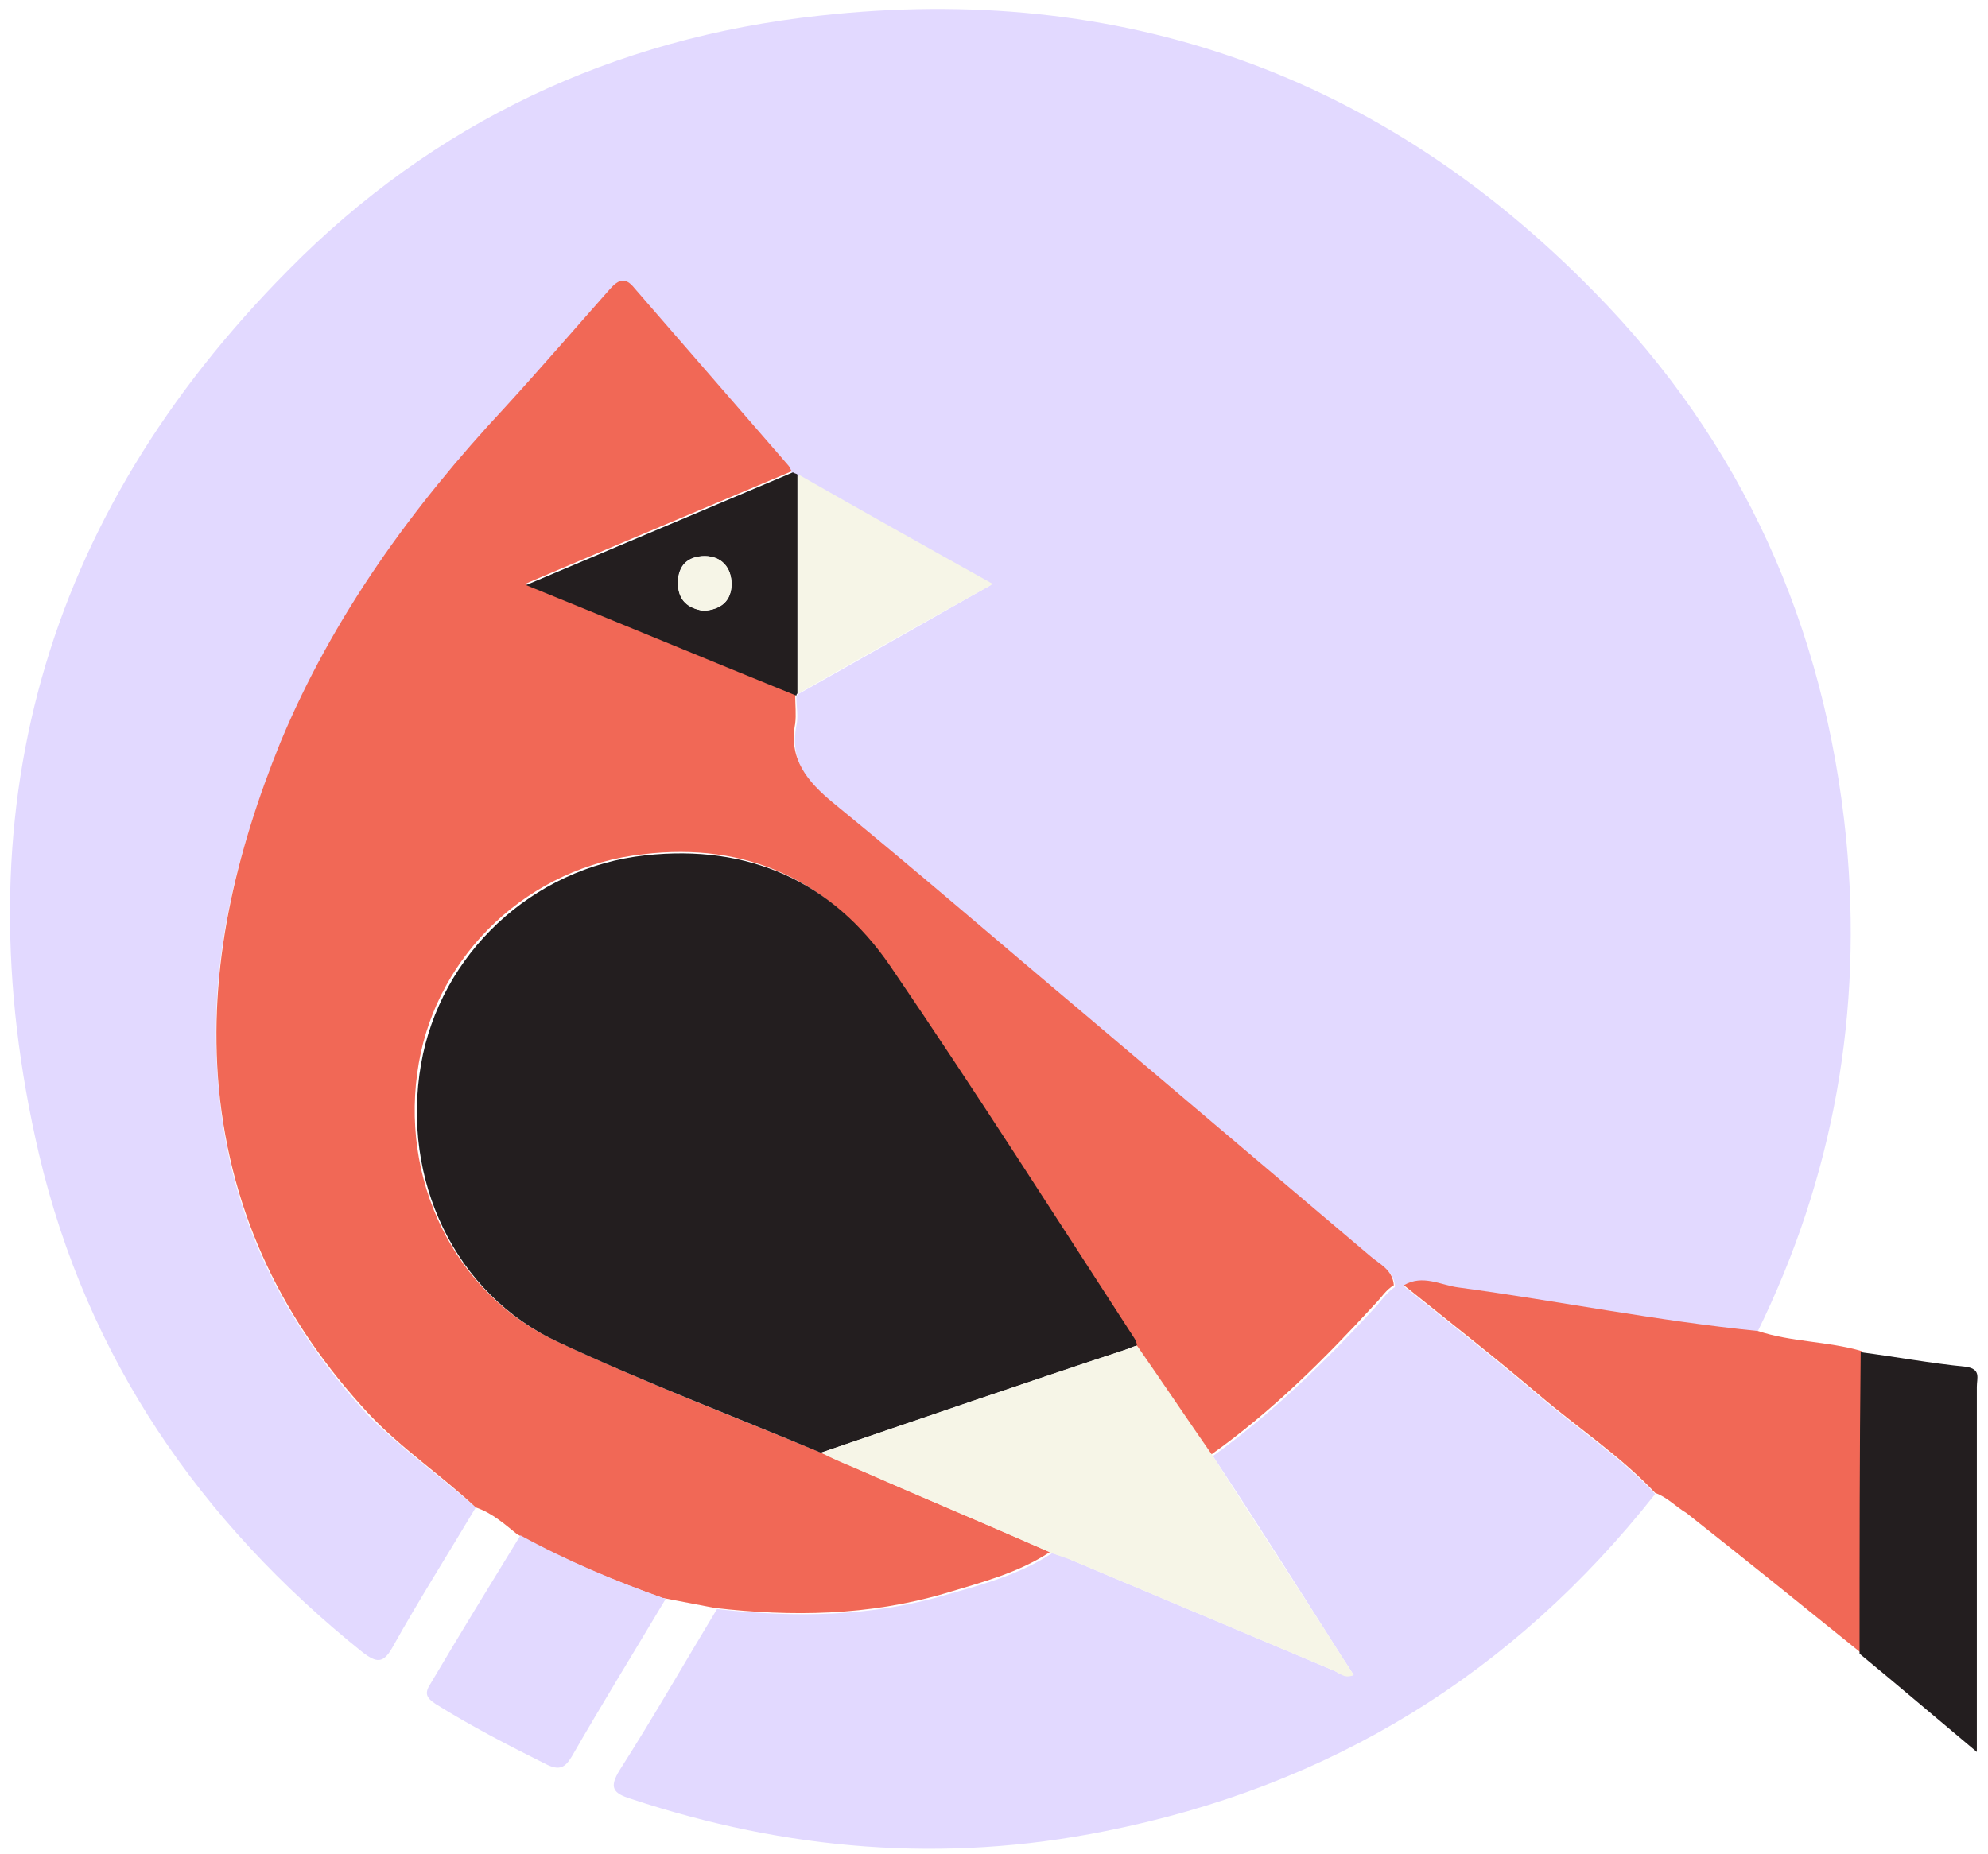
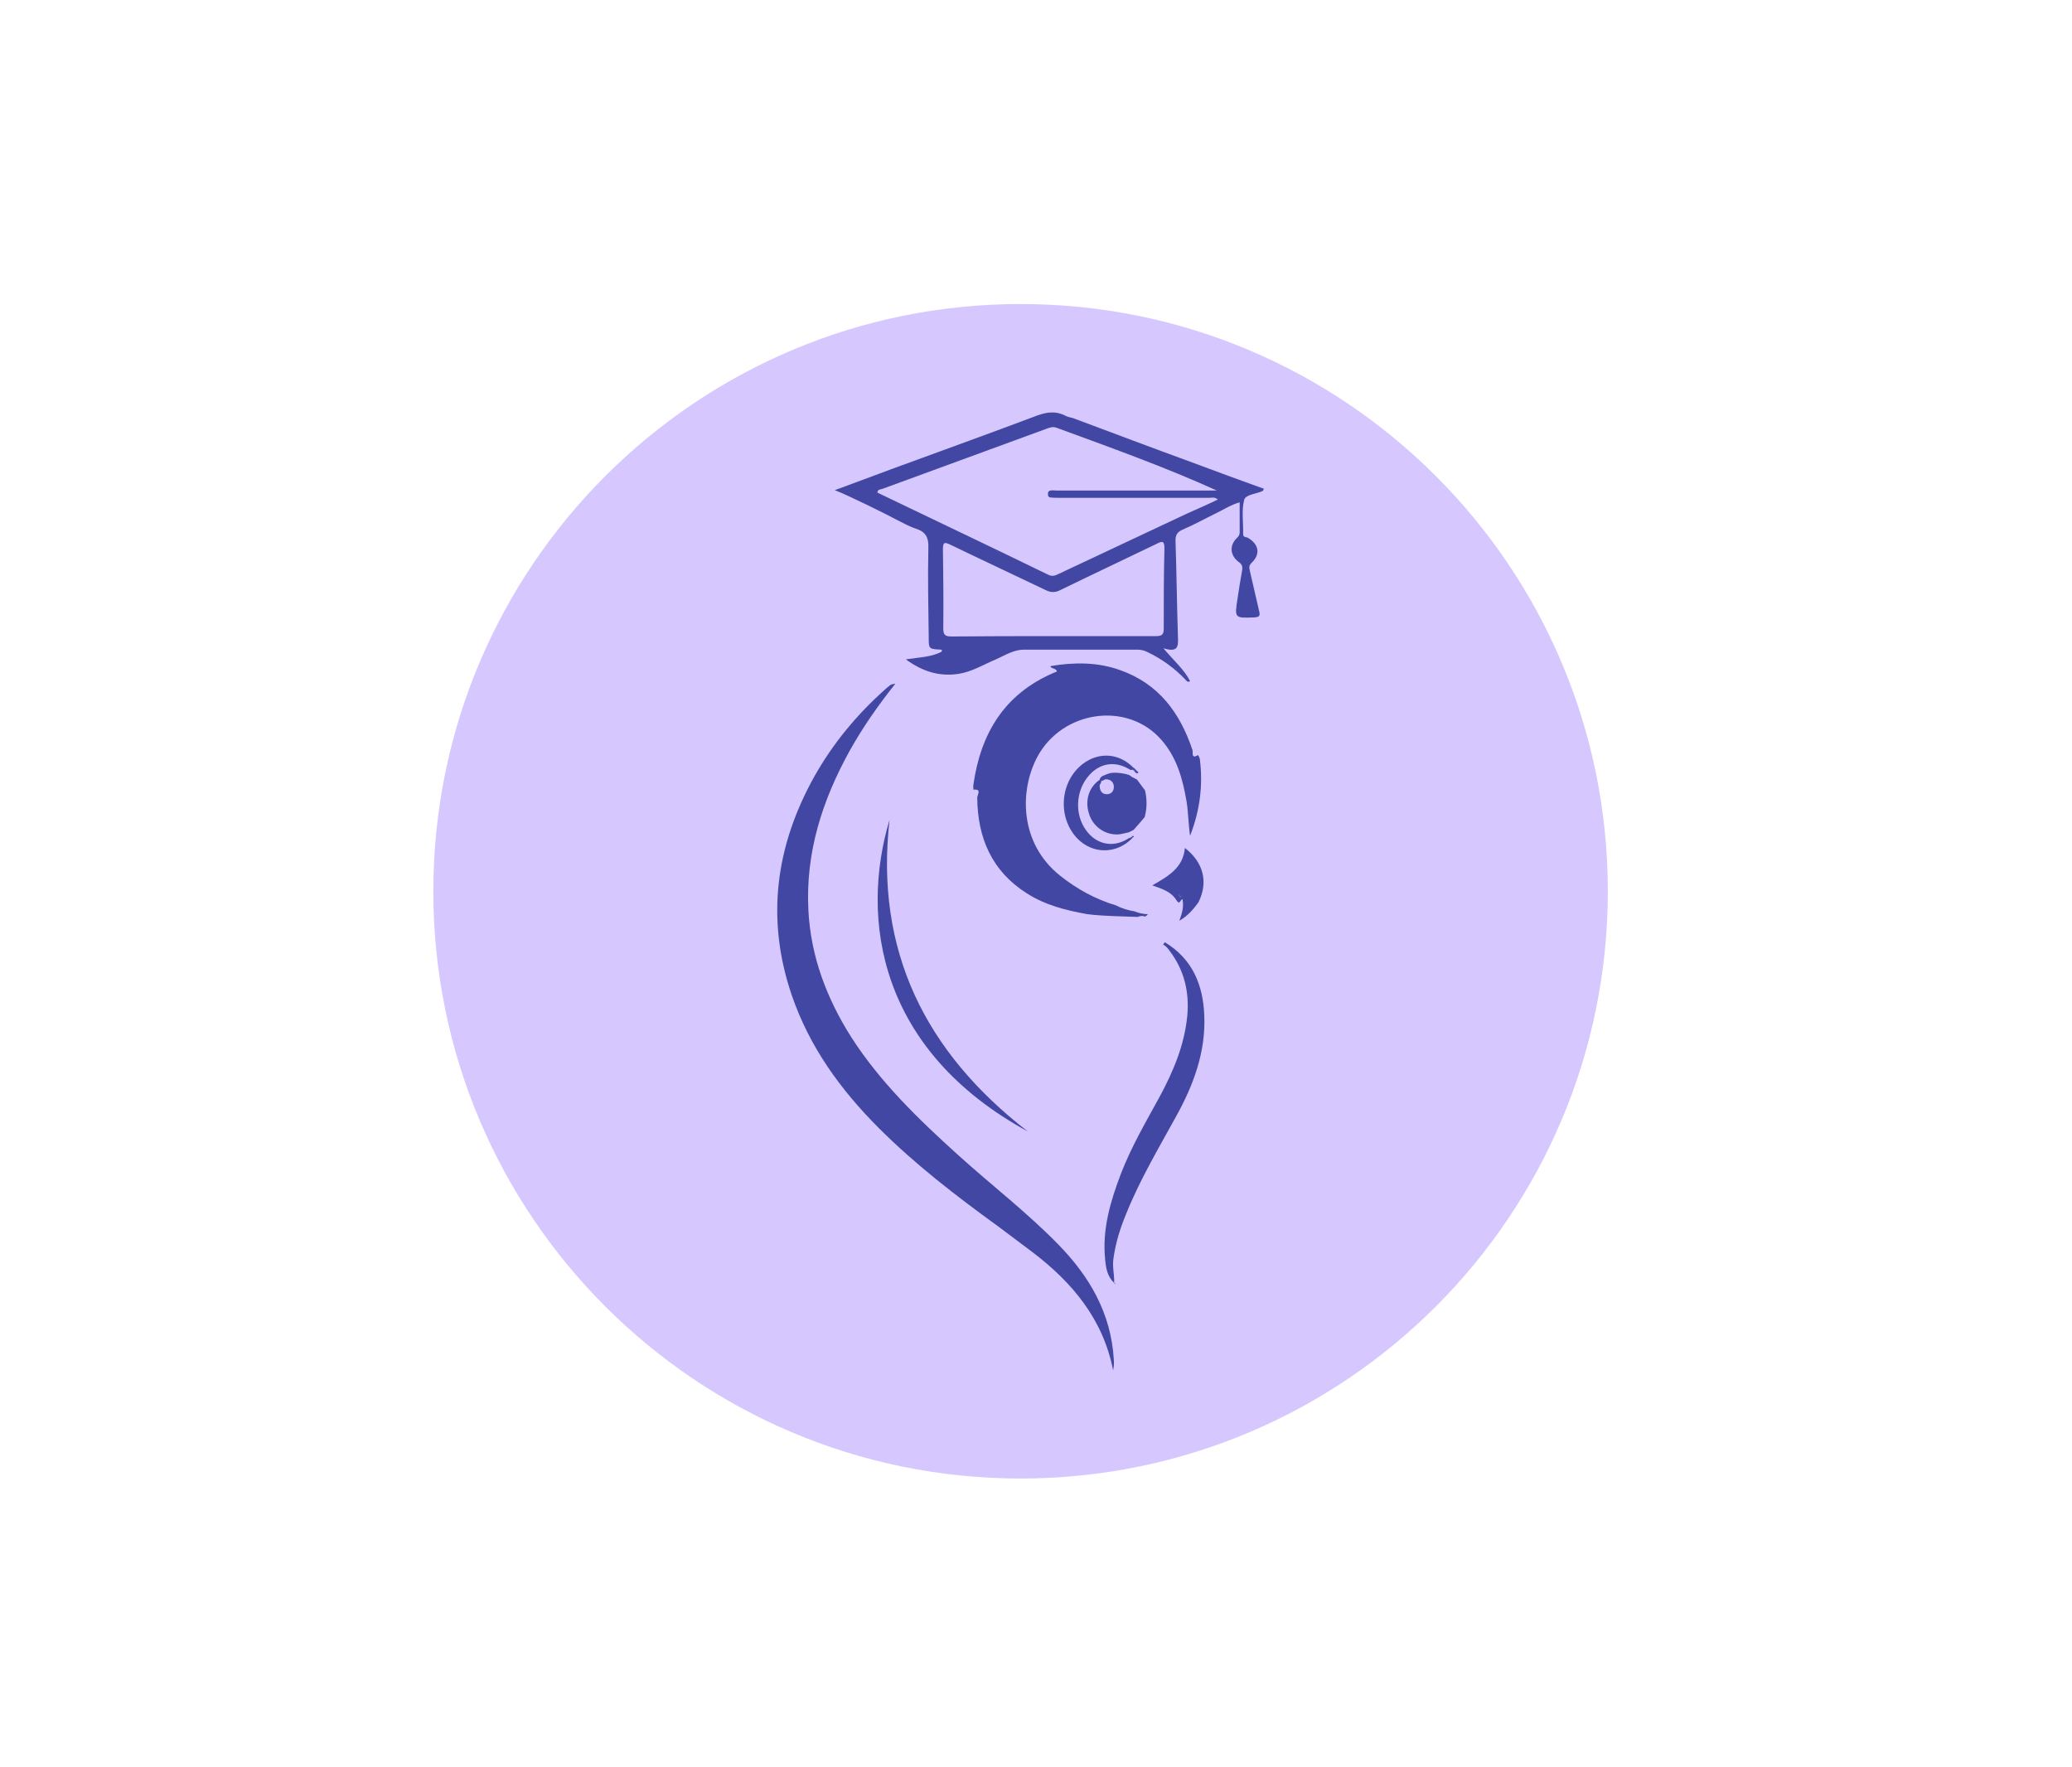
- <svg xmlns="http://www.w3.org/2000/svg" width="178" height="166" viewBox="0 0 178 166" fill="none">
-   <path d="M42.6 135C40.1 139.2 37.5 143.3 35.1 147.6C34.3 149 33.7 148.9 32.5 148C17.9 136.3 7.8 121.6 3.5 103.4C-3.6 73 3.8 46.4 25.8 24.2C38.8 11 54.9 3.4 73.4 1.4C100.4 -1.6 123.7 6.7 142.7 26.1C156 39.6 163.4 56.1 165.3 75.1C166.8 90.6 164.2 105.4 157.3 119.4C148.3 118.5 139.5 116.7 130.5 115.5C128.9 115.3 127.3 114.3 125.6 115.3C125.4 115.3 125.1 115.3 124.9 115.3C124.9 113.9 123.7 113.4 122.8 112.7C114.3 105.5 105.8 98.3 97.3 91.1C89.8 84.7 82.3 78.3 74.7 72.1C72.4 70.2 70.7 68.3 71.3 65C71.5 64.2 71.3 63.2 71.3 62.4C71.3 62.3 71.4 62.3 71.4 62.2C77.1 59 82.7 55.8 88.7 52.4C82.6 48.9 77 45.8 71.3 42.6C71.2 42.5 71 42.5 70.9 42.4C70.8 42.2 70.8 42 70.6 41.9C66 36.6 61.3 31.3 56.8 26C55.9 25 55.3 25.2 54.6 26.1C51.5 29.7 48.4 33.3 45.2 36.7C36.9 45.6 29.8 55.3 25.1 66.7C21 76.6 18.5 86.8 19.6 97.7C20.6 109 25.4 118.5 33 126.8C35.9 129.7 39.4 132.2 42.6 135Z" fill="#e2d9ff" />
-   <path d="M42.6 135C39.5 132.1 35.9 129.7 33 126.6C25.4 118.4 20.7 108.9 19.6 97.5C18.6 86.6 21.1 76.4 25.1 66.5C29.8 55.2 36.9 45.4 45.2 36.5C48.4 33 51.5 29.4 54.6 25.9C55.4 25 56 24.8 56.8 25.8C61.4 31.1 66 36.4 70.6 41.7C70.7 41.8 70.8 42.1 70.9 42.2C63.1 45.5 55.2 48.8 47 52.3C55.4 55.7 63.3 59 71.2 62.2C71.2 63.1 71.3 64 71.2 64.8C70.6 68 72.3 70 74.6 71.9C82.2 78.1 89.7 84.6 97.2 90.9C105.7 98.1 114.2 105.3 122.7 112.5C123.5 113.2 124.7 113.7 124.8 115.1C124.1 115.5 123.7 116.2 123.1 116.8C118.6 121.7 113.9 126.4 108.4 130.3C106.1 127 103.9 123.7 101.6 120.4C101.5 120.2 101.5 120 101.4 119.8C94.1 108.6 87 97.4 79.5 86.4C74.3 78.8 66.8 75.4 57.6 76.5C47.4 77.6 39.2 85.4 37.5 95.2C35.7 105.5 40.6 115.8 49.8 120.1C57.5 123.7 65.5 126.8 73.3 130C74.3 130.4 75.2 130.9 76.2 131.3C82.1 133.9 88.1 136.4 94 139C91.1 140.9 87.9 141.7 84.6 142.7C77.8 144.7 70.9 144.8 64 144C62.4 143.7 60.9 143.4 59.3 143.1C54.8 141.5 50.5 139.7 46.3 137.4C45.3 136.6 44.1 135.5 42.6 135Z" fill="#F16856" />
-   <path d="M108.6 130.4C114 126.5 118.8 121.8 123.3 116.9C123.8 116.3 124.3 115.6 125 115.2C125.2 115.2 125.5 115.2 125.7 115.2C129.8 118.5 133.9 121.7 137.9 125.1C141.3 128 145.1 130.5 148.2 133.8C135.5 149.9 119.1 160 98.9 164C84.5 166.9 70.4 165.7 56.5 161.1C54.9 160.6 54.5 160.1 55.5 158.5C58.5 153.8 61.3 148.9 64.2 144.1C71.2 144.9 78.1 144.8 84.8 142.8C88 141.9 91.3 141 94.2 139.1C94.8 139.3 95.4 139.4 95.9 139.7C103.7 143 111.6 146.3 119.4 149.6C119.9 149.8 120.4 150.3 121.2 150C120.8 149.4 120.5 148.9 120.1 148.3C116.3 142.3 112.5 136.3 108.6 130.4Z" fill="#e2d9ff" />
-   <path d="M148.2 133.7C145.1 130.4 141.3 127.9 137.9 125C133.9 121.6 129.8 118.4 125.7 115.1C127.4 114.1 129 115.1 130.6 115.3C139.5 116.5 148.4 118.3 157.4 119.2C160.4 120.2 163.6 120.1 166.7 121C166.7 130 166.7 139 166.6 148C161.4 143.8 156.2 139.6 151 135.5C150 134.9 149.3 134.1 148.2 133.7Z" fill="#F16856" />
-   <path d="M166.5 148.1C166.5 139.1 166.5 130.1 166.6 121.1C169.7 121.5 172.9 122.1 176 122.4C177.4 122.6 177 123.4 177 124.2C177 130.3 177 136.4 177 142.5C177 147.1 177 151.8 177 156.9C173.3 153.8 169.9 150.9 166.5 148.1Z" fill="#231E1F" />
-   <path d="M46.6 137.5C50.8 139.8 55.1 141.6 59.6 143.2C56.8 147.9 53.9 152.6 51.2 157.3C50.6 158.3 50.1 158.6 48.9 158C45.5 156.3 42.2 154.6 39 152.6C38.1 152 38 151.6 38.6 150.7C41.2 146.3 43.9 141.9 46.6 137.5Z" fill="#e2d9ff" />
-   <path d="M71.3 62.3C63.4 59.1 55.5 55.8 47.1 52.4C55.4 48.9 63.2 45.6 71 42.3C71.1 42.4 71.3 42.4 71.4 42.5C71.4 49 71.4 55.6 71.4 62.1C71.4 62.1 71.3 62.2 71.3 62.3ZM63 54.7C64.6 54.6 65.5 53.8 65.5 52.3C65.5 50.9 64.6 49.8 63.1 49.8C61.6 49.8 60.7 50.6 60.7 52.2C60.7 53.7 61.6 54.5 63 54.7Z" fill="#231E1F" />
-   <path d="M71.5 62.1C71.5 55.6 71.5 49 71.5 42.5C77.1 45.7 82.8 48.9 88.9 52.3C82.8 55.7 77.1 58.9 71.5 62.1Z" fill="#F6F5E7" />
-   <path d="M73.5 130.1C65.6 126.8 57.7 123.8 50 120.2C40.7 115.9 35.9 105.6 37.7 95.3C39.4 85.5 47.6 77.7 57.8 76.6C67 75.6 74.5 78.9 79.7 86.5C87.2 97.5 94.4 108.8 101.6 119.9C101.7 120.1 101.8 120.3 101.8 120.5C101.4 120.6 101 120.8 100.7 120.9C91.6 123.9 82.6 127 73.5 130.1Z" fill="#231E1F" />
-   <path d="M73.5 130.1C82.6 127 91.6 123.9 100.7 120.9C101.1 120.8 101.5 120.6 101.8 120.5C104.1 123.8 106.3 127.1 108.6 130.4C112.4 136.4 116.3 142.3 120.1 148.3C120.5 148.9 120.8 149.4 121.2 150C120.4 150.4 119.9 149.8 119.4 149.6C111.6 146.3 103.7 143 95.9 139.7C95.3 139.5 94.8 139.3 94.2 139.1C88.3 136.5 82.3 134 76.4 131.4C75.4 131 74.5 130.6 73.5 130.1Z" fill="#F6F5E7" />
-   <path d="M63 54.7C61.6 54.5 60.7 53.8 60.7 52.2C60.7 50.7 61.7 49.8 63.1 49.8C64.6 49.8 65.5 50.8 65.5 52.3C65.5 53.7 64.6 54.6 63 54.7Z" fill="#F6F5E7" />
+ <svg xmlns="http://www.w3.org/2000/svg" version="1.1" id="Слой_1" x="0px" y="0px" viewBox="0 0 597.7 509.6" style="enable-background:new 0 0 597.7 509.6;" xml:space="preserve">
+   <style type="text/css">
+ 	.st0{fill:#D6C8FF;}
+ 	.st1{fill:#4147A2;}
+ </style>
+   <circle class="st0" cx="294.4" cy="257.1" r="169.4" />
+   <g>
+     <path class="st1" d="M240.8,141.4c6-2.2,11.3-4.2,16.7-6.2c13.9-5.1,27.8-10.1,41.6-15.3c3-1.1,5.6-1.4,8.4,0.1   c0.6,0.3,1.3,0.4,2,0.6c11.5,4.3,22.9,8.6,34.4,12.8c6.9,2.6,13.8,5.1,20.7,7.6c-0.2,0.3-0.2,0.5-0.3,0.6c-1.8,0.9-5,1-5.4,2.6   c-0.8,3.1-0.2,6.6-0.3,9.9c0,0.9,0.8,0.8,1.3,1c3.2,1.8,3.8,4.7,1.2,7.2c-0.8,0.8-0.8,1.3-0.6,2.2c0.9,3.9,1.8,7.8,2.7,11.7   c0.3,1.2,0.3,1.8-1.3,1.9c-5.8,0.2-5.8,0.3-4.9-5.5c0.4-2.7,0.8-5.3,1.3-8c0.2-1.2,0-1.8-1-2.5c-2.5-1.9-2.7-4.8-0.5-6.9   c0.6-0.6,0.8-1,0.8-1.7c0-2.8,0-5.6,0-8.6c-2.5,0.7-4.6,2.1-6.7,3.1c-3.3,1.6-6.5,3.4-9.8,4.8c-1.6,0.7-2.1,1.7-2,3.4   c0.3,9.2,0.4,18.4,0.7,27.7c0.1,2.6,0,4.4-4.2,3.1c3,3.6,6,6.1,7.7,9.5c-0.5,0.3-0.8,0.2-1.2-0.3c-3.2-3.4-6.9-6.1-11.1-8.1   c-1-0.5-1.9-0.7-3-0.7c-10.9,0-21.8,0-32.6,0c-3,0-5.4,1.6-8.1,2.8c-3.6,1.5-6.9,3.6-10.9,4.2c-5.5,0.8-10.3-0.7-15.1-4.2   c3.8-0.6,7.3-0.6,10.3-2.2c0.2-0.5,0.1-0.6-0.2-0.6c-3.5-0.2-3.5-0.2-3.5-3.6c-0.1-8.6-0.3-17.2-0.1-25.8c0.1-3-0.8-4.6-3.6-5.5   c-2.1-0.7-4-1.8-6-2.8C257.4,149.2,244.4,142.7,240.8,141.4z M351.3,144.1c-0.9-0.8-1.7-0.5-2.4-0.5c-14.6,0-29.2,0-43.8,0   c-0.7,0-1.4,0-2.1-0.1c-0.7-0.1-0.7-0.6-0.7-1.1c0-0.5,0.2-0.8,0.7-0.9c0.6-0.1,1.2,0,1.8,0c14.4,0,28.7,0,43.1,0c1,0,2.1,0,3.1,0   c-15.2-6.9-30.7-12.4-46.2-18.1c-1-0.4-1.9-0.1-2.7,0.2c-15.8,5.8-31.6,11.6-47.5,17.4c-0.5,0.2-1.5,0.1-1.5,1.1   c16.4,7.9,32.9,15.7,49.3,23.7c1.2,0.6,2.1,0.2,3.1-0.3c12.3-5.8,24.5-11.5,36.8-17.3C345.2,146.9,348.2,145.6,351.3,144.1z    M303.7,183.5C303.7,183.5,303.7,183.5,303.7,183.5c9.9,0,19.8,0,29.7,0c1.6,0,2.3-0.3,2.3-2.1c0-7.7,0-15.5,0.2-23.2   c0-2.2-0.6-2.2-2.3-1.3c-9.3,4.5-18.7,8.9-27.9,13.4c-1.5,0.7-2.7,0.6-4.1-0.1c-9.2-4.4-18.4-8.7-27.5-13.1   c-1.5-0.7-2.1-0.8-2.1,1.2c0.1,7.7,0.2,15.3,0.1,23c0,1.9,0.6,2.3,2.4,2.3C284.2,183.5,294,183.5,303.7,183.5z" />
+     <path class="st1" d="M258.3,197.2c-5.1,6.4-9.4,12.6-13.1,19.2c-8,14.4-12.9,29.6-12,46.3c0.7,13.3,5.3,25.3,12.3,36.4   c8.4,13.1,19.5,23.8,30.9,34.1c9.5,8.6,19.8,16.5,28.8,25.7c9.1,9.3,15.3,19.9,16.1,33.3c0.1,1,0,2-0.2,3.1   c-2.9-14.8-11.8-25.4-23.4-34.2c-3.3-2.5-6.7-5-10-7.5c-12-8.7-23.7-17.7-34.2-28.2c-11-11-20-23.4-25.1-38.3   c-7.5-22-4.7-43,6.5-63.1c5.4-9.6,12.3-17.9,20.5-25.2c0.5-0.5,1.1-0.9,1.6-1.3C257.2,197.4,257.4,197.4,258.3,197.2z" />
+     <path class="st1" d="M330.3,264.4c-0.7-0.3-1.4-0.2-2.1,0.1c-4.9-0.2-9.8-0.2-14.6-0.8c-6.1-1.1-12.1-2.6-17.4-6   c-10.1-6.4-14.2-16-14.3-27.6c0-0.8,1.4-2.6-1.1-2.3c0-0.5-0.1-1,0-1.5c2.1-14.7,8.9-26,22.9-32.1c0.4-0.2,0.8-0.3,1.2-0.5   c-0.3-1-1.4-0.7-1.9-1.4c0.1-0.1,0.2-0.2,0.3-0.2c6.7-1.1,13.4-1.1,19.8,1.2c11.1,3.9,17.3,12.3,20.9,23.1c0.2,0.5-0.5,2.7,1.6,1.4   c0.2,0.4,0.4,0.7,0.5,1.1c1,7.6,0,15-2.8,22.2c-0.5-3.3-0.5-6.6-1-9.8c-1.1-6.5-2.8-12.8-7.3-17.9c-9.8-11.2-28.6-8.5-35.8,5   c-5.1,9.6-5.2,24.8,6.6,34.2c4.9,3.9,10.2,6.8,16.2,8.6c1.7,0.9,3.5,1.4,5.3,1.7c1.2,0.5,2.5,0.8,3.8,0.8   C331,263.9,330.7,264.2,330.3,264.4z" />
+     <path class="st1" d="M321.4,370.1c-2-1.9-2.4-4.4-2.6-6.8c-0.9-8.6,1.5-16.7,4.5-24.6c3-7.8,7.2-15,11.2-22.3c4-7.4,7.2-15,8-23.5   c0.6-6.8-0.9-13.1-5.1-18.6c-0.5-0.7-1-1.4-1.9-1.8c0.2-0.2,0.3-0.4,0.5-0.7c8,4.8,11.1,12.4,11.4,21.3c0.4,10.4-3.1,19.8-8,28.7   c-5.1,9.3-10.6,18.5-14.6,28.5c-1.7,4.1-3,8.3-3.6,12.7C320.8,365.4,321.5,367.7,321.4,370.1L321.4,370.1z" />
+     <path class="st1" d="M296.5,326.4c-42.9-23.4-48.5-61.2-39.9-89.9C252.3,274.3,267,303.6,296.5,326.4z" />
+     <path class="st1" d="M327,239.4c-0.5,0.2-0.9,0.5-1.4,0.7c-1,0.2-2,0.5-3,0.6c-3.9,0.2-7.4-2.3-8.5-6.1c-1.2-3.8,0.1-7.7,3.2-9.7   c0.9,0.6-0.1,1.2-0.1,1.8c0.1,1.4,0.6,2.4,2.1,2.4c1.4,0,2.1-1.1,2-2.3c-0.1-1.2-0.9-2-2.3-2c-0.6,0-1.2,1-1.8,0.1   c0.3-1.1,1.3-1.2,2.2-1.6c2.1-1,6.4,0.2,6.4,0.3c1.1,0.9,1.7,0.9,2.2,1.3c0.8,1,1.5,2.1,2.3,3.1c0.6,2.6,0.6,5.1-0.1,7.7   C329.2,236.9,328.1,238.2,327,239.4z" />
+     <path class="st1" d="M326.7,241.7c-4.5,4.7-11.4,4.8-15.9,0.2c-5.8-6-5.1-16.4,1.5-21.5c4.7-3.6,10.6-3.2,14.8,1.2   c-0.2,0.2-0.4,0.3-0.6,0.5c-0.1,0-0.2,0-0.4,0c-0.2-0.1-0.3-0.2-0.5-0.3c-4-2.3-8.2-1.7-11.3,1.7c-3.7,4-4.4,10.4-1.6,15.1   c2.9,4.9,8.2,6.3,12.9,3.2c0.3-0.1,0.5-0.2,0.8-0.3C326.5,241.4,326.6,241.5,326.7,241.7z" />
+     <path class="st1" d="M345.7,260.3c-1.5,2.1-3.2,4-5.5,5.3c0.7-2,1.4-3.9,0.9-6.2c-0.6-0.1-0.7,2-1.8,0.2c-1.4-2.3-4-3.2-6.9-4.2   c4.5-2.6,8.9-5,9.4-10.8C347.2,248.8,348.6,254.5,345.7,260.3z M340,258.3c0.2,0.2,0.4,0.3,0.6,0.5c0-0.1,0.2-0.3,0.1-0.4   c-0.1-0.2-0.3-0.3-0.5-0.4C340.2,258,340.1,258.1,340,258.3z" />
+     <path class="st1" d="M327.1,221.5c0.2,0.2,0.3,0.3,0.5,0.5c-0.2,0.1-0.3,0.2-0.5,0.3c-0.2-0.1-0.4-0.3-0.6-0.4   C326.7,221.8,326.9,221.6,327.1,221.5z" />
+     <path class="st1" d="M327.6,222c0.2,0.2,0.3,0.3,0.5,0.5c-0.2,0.1-0.3,0.3-0.5,0.4c-0.2-0.2-0.3-0.4-0.5-0.5   C327.3,222.2,327.4,222.1,327.6,222z" />
+     <path class="st1" d="M328.4,222.8c-0.1,0.4-0.8,0.3-0.8,0.1c0.2-0.1,0.3-0.3,0.5-0.4C328.2,222.6,328.3,222.7,328.4,222.8z" />
+     <path class="st1" d="M321.4,370.1c0.1,0,0.2,0,0.3,0c0,0.1,0,0.2-0.1,0.3C321.6,370.3,321.5,370.2,321.4,370.1   C321.4,370.1,321.4,370.1,321.4,370.1z" />
+     <path class="st1" d="M326.4,241.2c0.2,0,0.6-0.1,0.6,0c0.2,0.3-0.1,0.3-0.3,0.4C326.6,241.5,326.5,241.4,326.4,241.2z" />
+     <path class="st1" d="M340,258.3c0.1-0.1,0.1-0.3,0.2-0.4c0.2,0.1,0.4,0.2,0.5,0.4c0.1,0.1-0.1,0.3-0.1,0.4   C340.4,258.6,340.2,258.5,340,258.3z" />
+   </g>
</svg>
